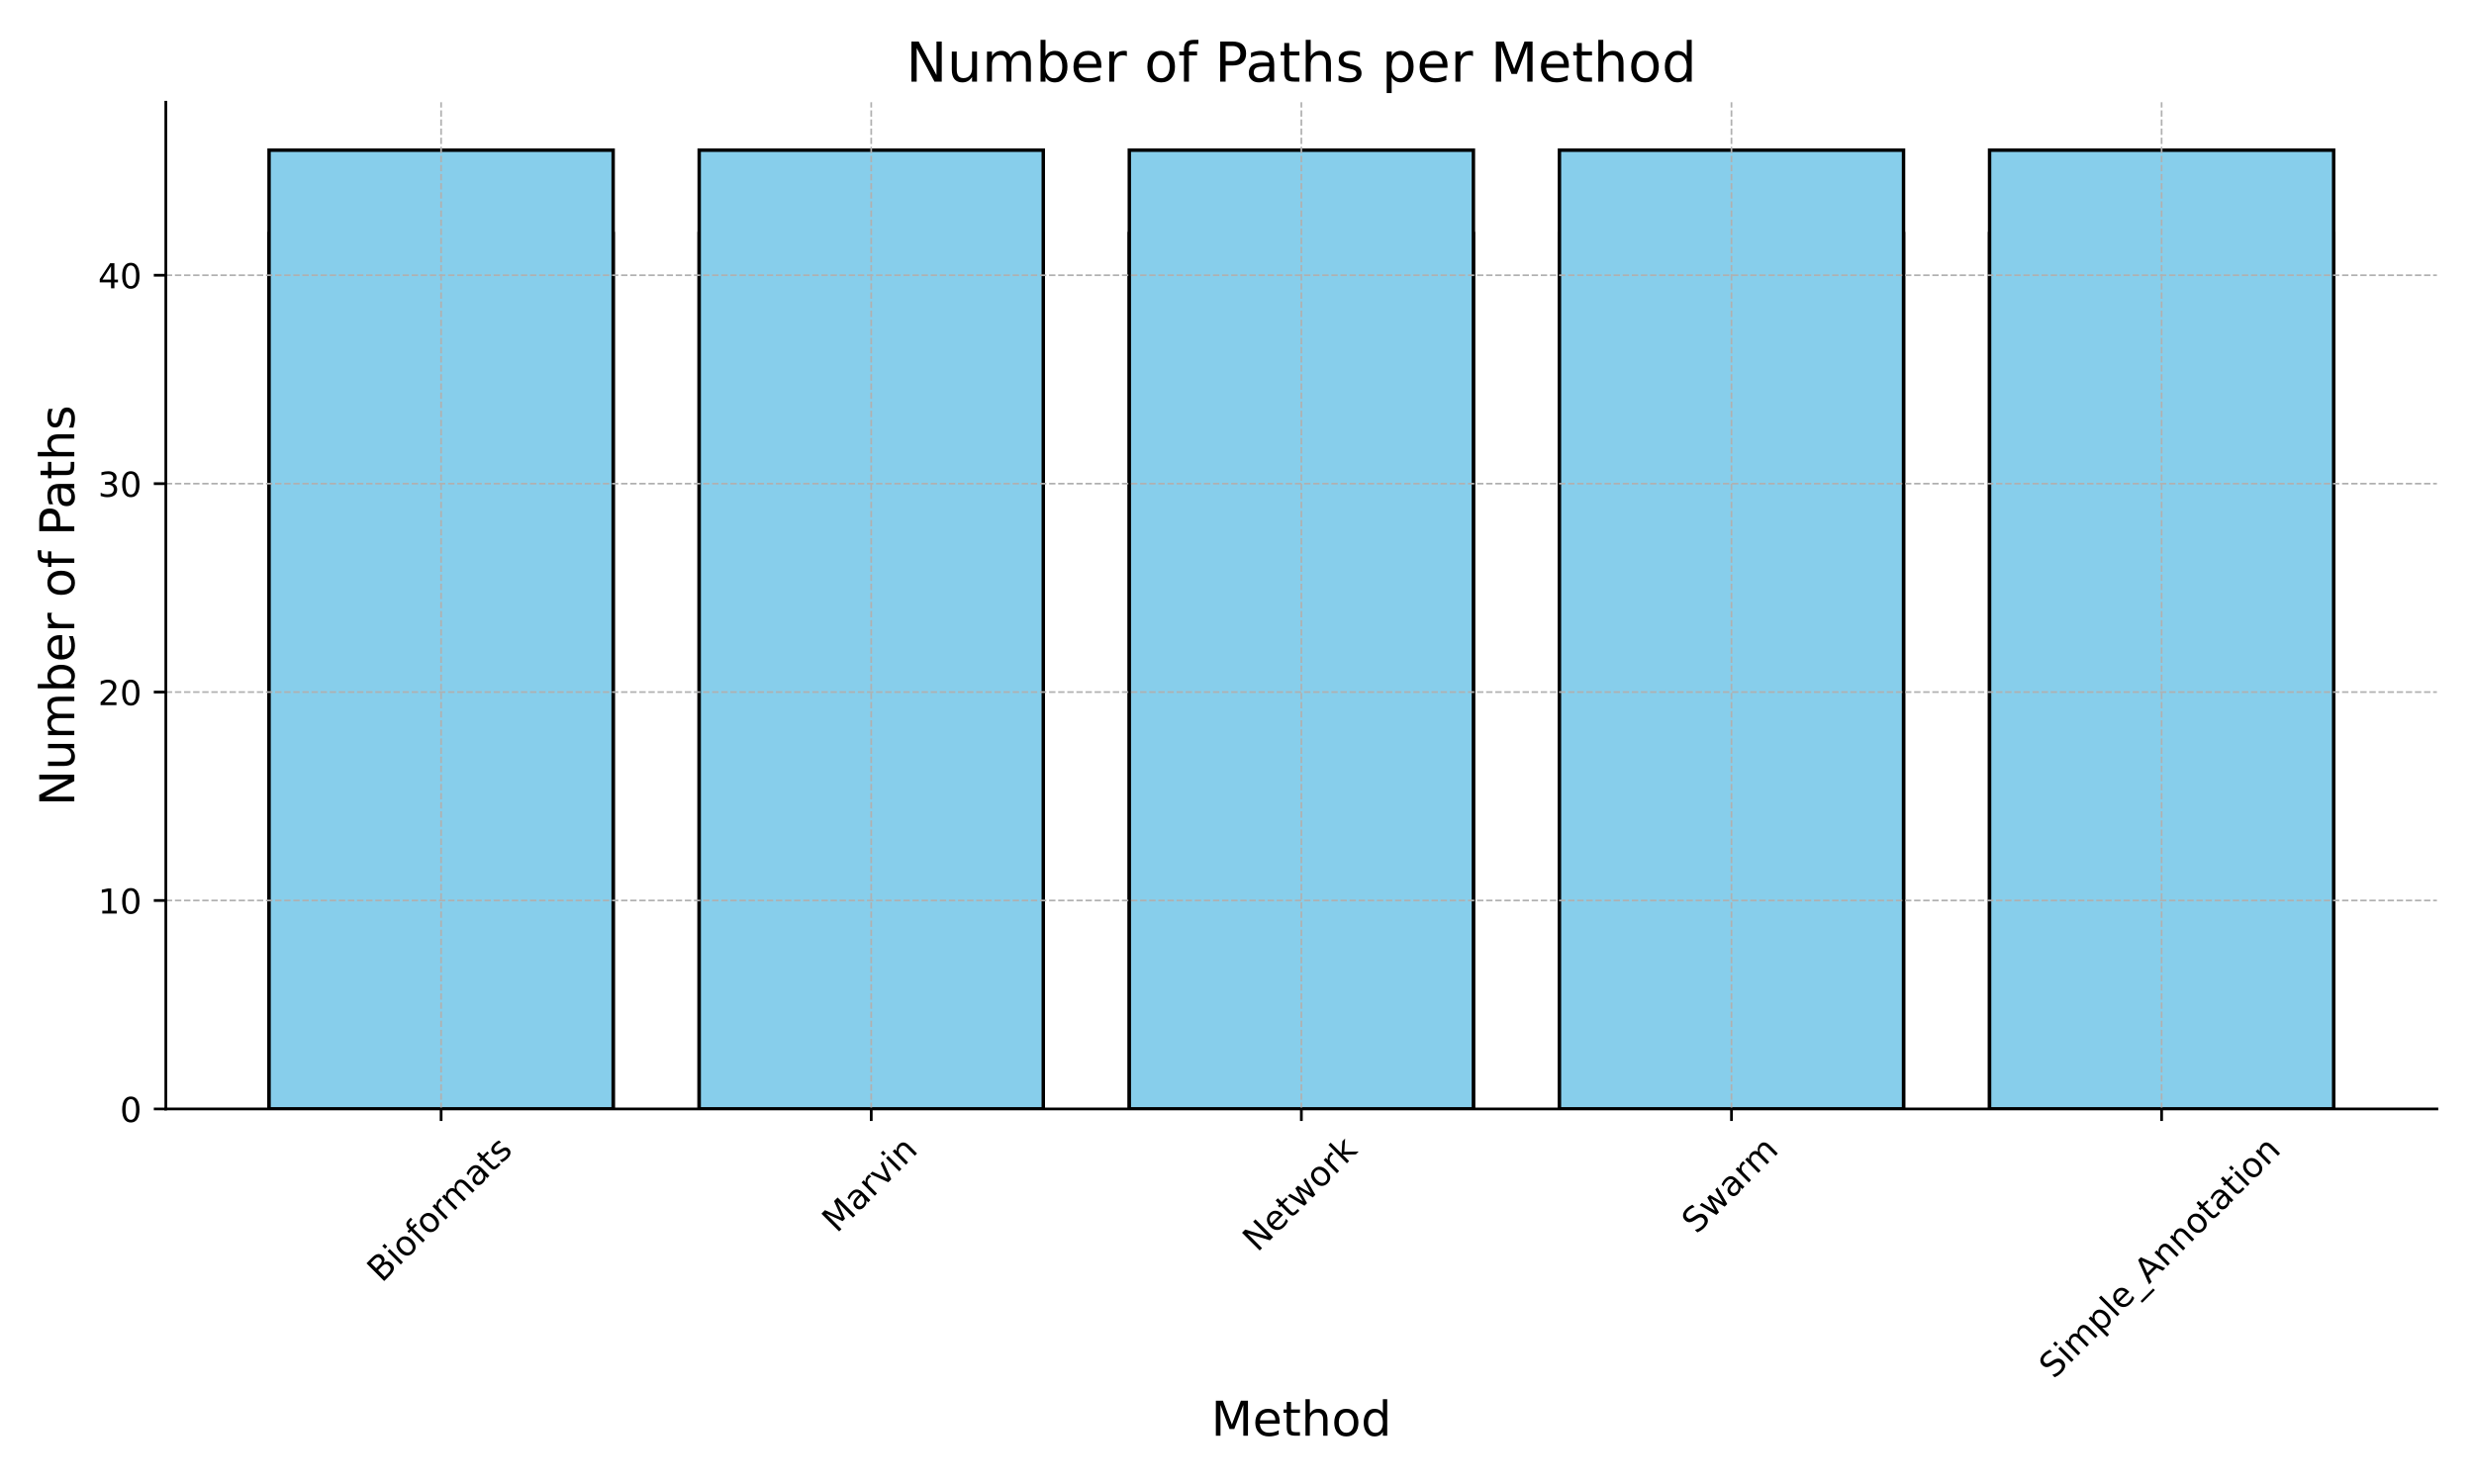
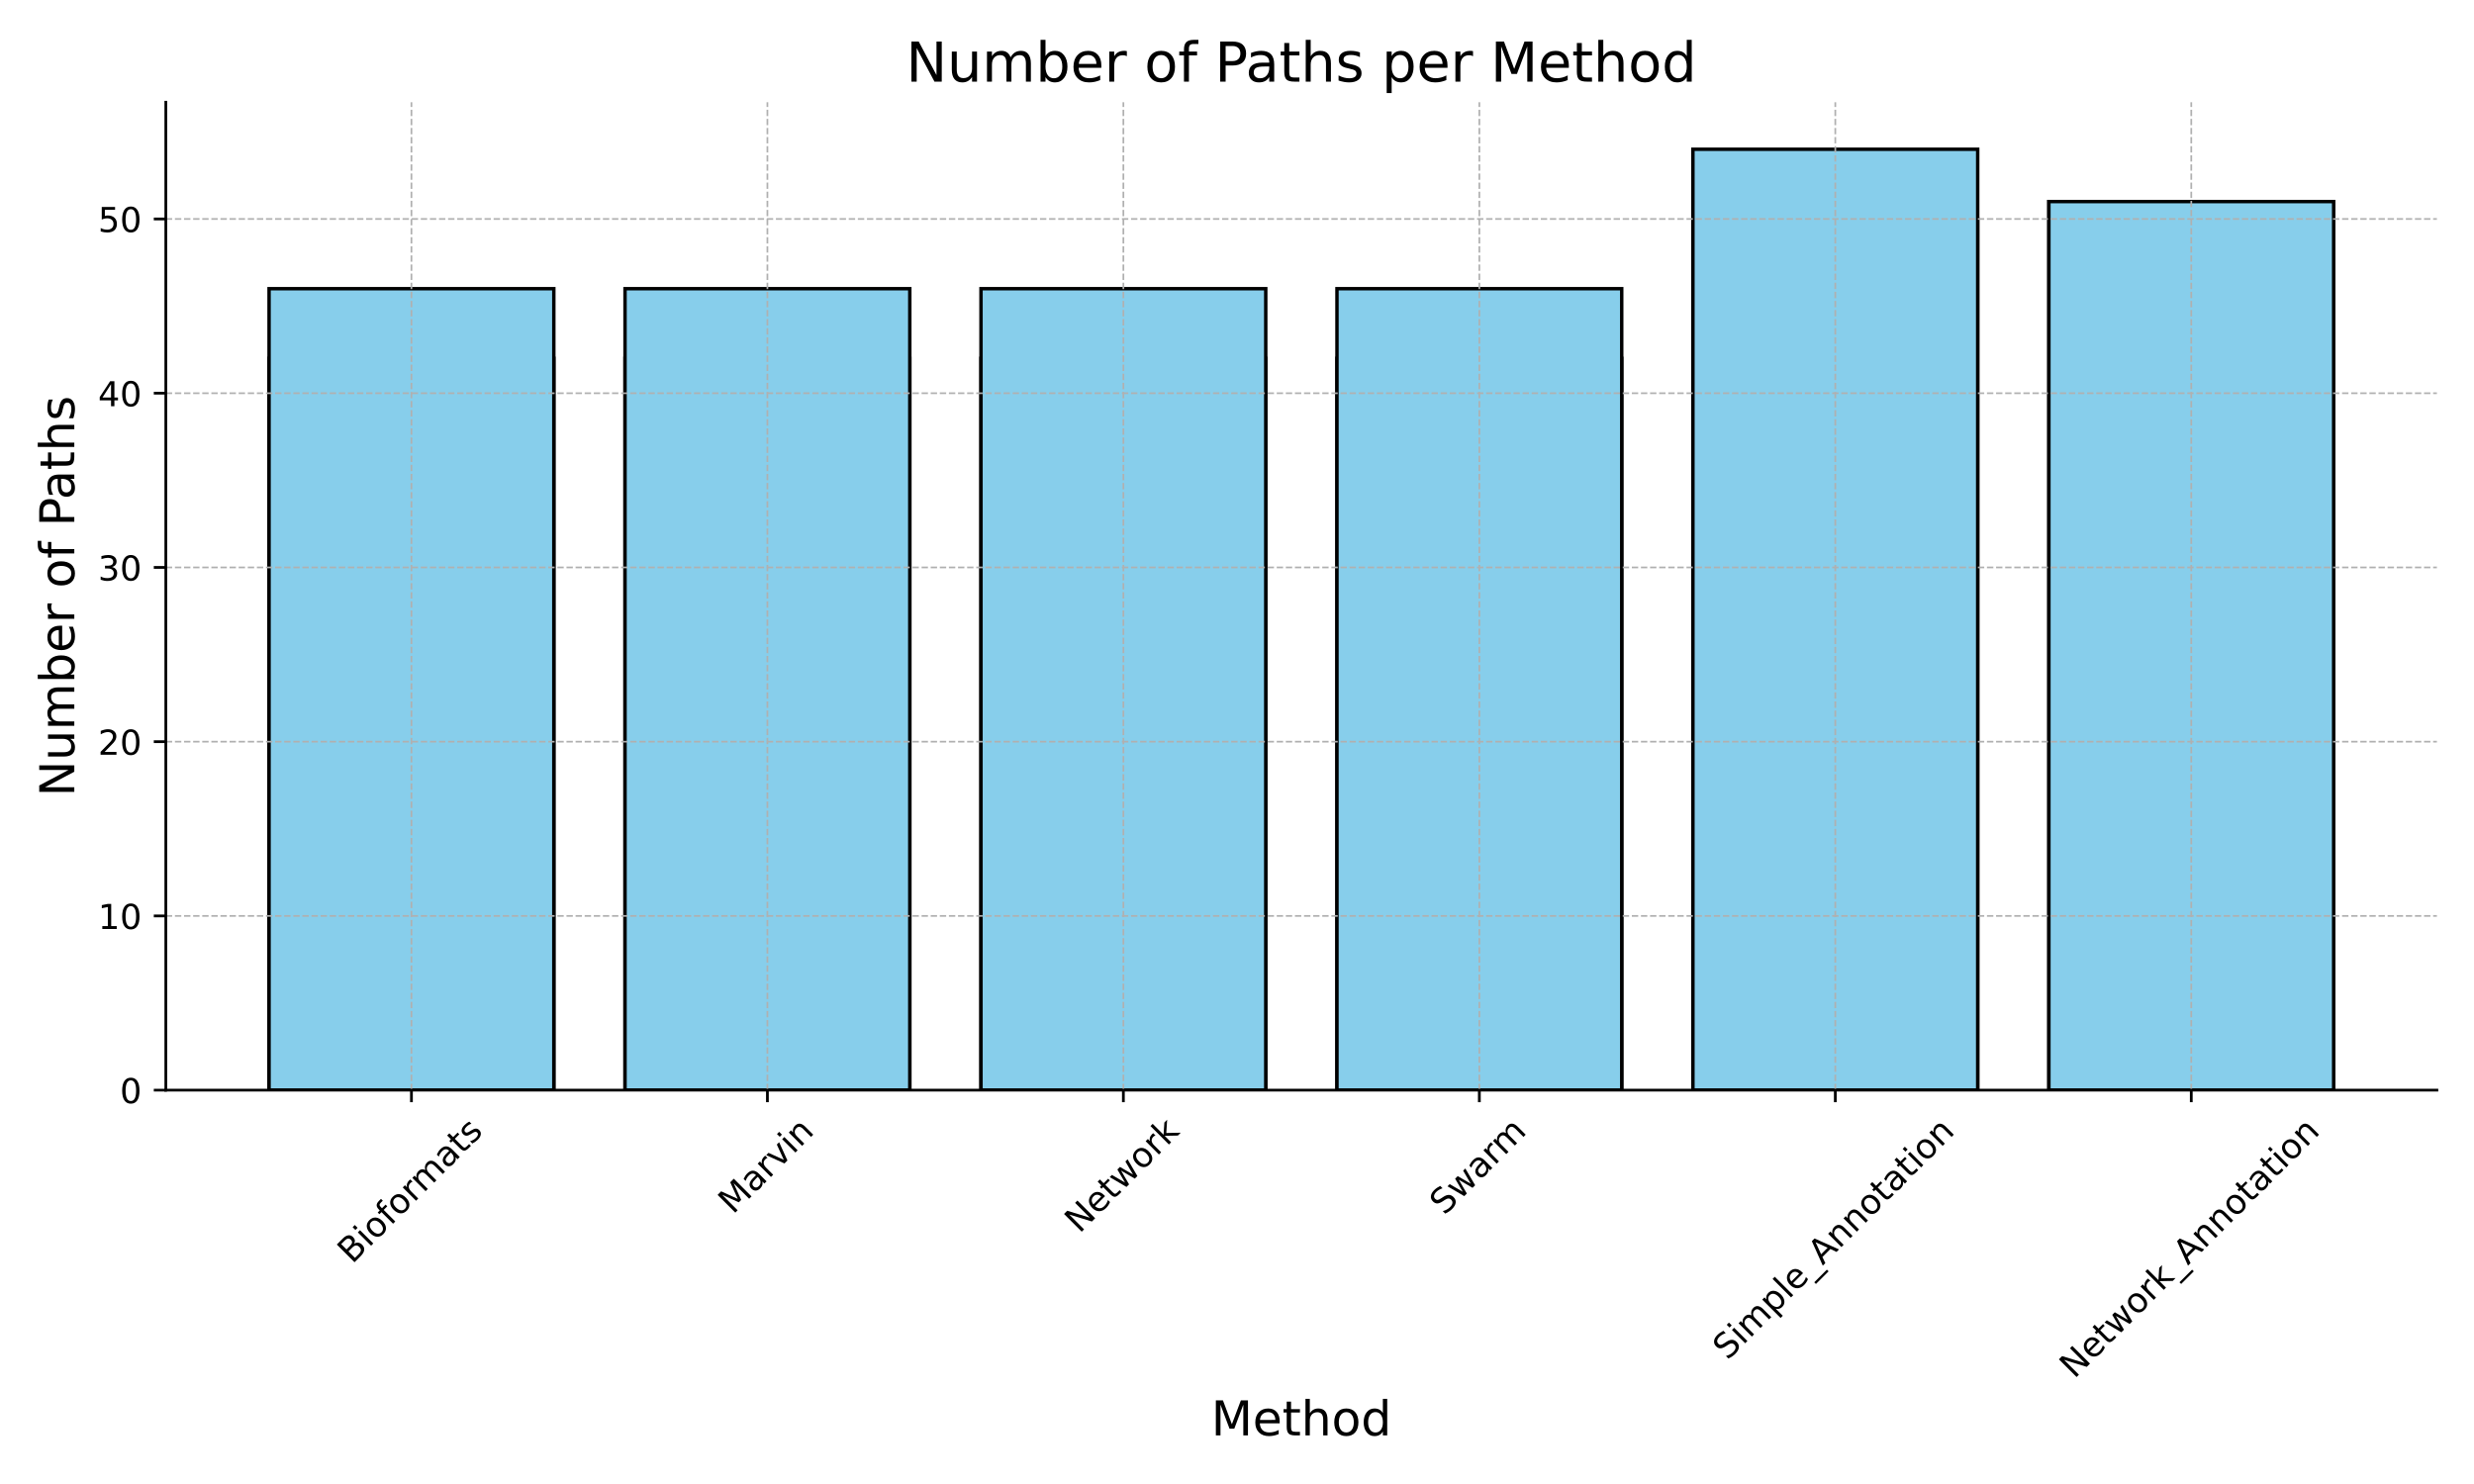
<svg xmlns="http://www.w3.org/2000/svg" xmlns:xlink="http://www.w3.org/1999/xlink" width="720pt" height="432pt" viewBox="0 0 720 432" version="1.1">
  <defs>
    <style type="text/css">*{stroke-linejoin: round; stroke-linecap: butt}</style>
  </defs>
  <g id="figure_1">
    <g id="patch_1">
      <path d="M 0 432  L 720 432  L 720 0  L 0 0  z " style="fill: #ffffff" />
    </g>
    <g id="axes_1">
      <g id="patch_2">
-         <path d="M 48.26 322.817  L 709.2 322.817  L 709.2 29.76  L 48.26 29.76  z " style="fill: #ffffff" />
+         <path d="M 48.26 317.344  L 709.2 317.344  L 709.2 29.76  L 48.26 29.76  z " style="fill: #ffffff" />
      </g>
      <g id="patch_3">
-         <path d="M 78.303 322.817  L 178.445 322.817  L 178.445 67.985  L 78.303 67.985  z " clip-path="url(#pcf20539e6a)" style="fill: #87ceeb; stroke: #000000; stroke-linejoin: miter" />
+         <path d="M 78.303 317.344  L 161.179 317.344  L 161.179 104.319  L 78.303 104.319  z " clip-path="url(#p7938844bfa)" style="fill: #87ceeb; stroke: #000000; stroke-linejoin: miter" />
      </g>
      <g id="patch_4">
-         <path d="M 203.481 322.817  L 303.623 322.817  L 303.623 67.985  L 203.481 67.985  z " clip-path="url(#pcf20539e6a)" style="fill: #87ceeb; stroke: #000000; stroke-linejoin: miter" />
+         <path d="M 181.898 317.344  L 264.775 317.344  L 264.775 104.319  L 181.898 104.319  z " clip-path="url(#p7938844bfa)" style="fill: #87ceeb; stroke: #000000; stroke-linejoin: miter" />
      </g>
      <g id="patch_5">
-         <path d="M 328.659 322.817  L 428.801 322.817  L 428.801 67.985  L 328.659 67.985  z " clip-path="url(#pcf20539e6a)" style="fill: #87ceeb; stroke: #000000; stroke-linejoin: miter" />
+         <path d="M 285.494 317.344  L 368.37 317.344  L 368.37 104.319  L 285.494 104.319  z " clip-path="url(#p7938844bfa)" style="fill: #87ceeb; stroke: #000000; stroke-linejoin: miter" />
      </g>
      <g id="patch_6">
-         <path d="M 453.837 322.817  L 553.979 322.817  L 553.979 67.985  L 453.837 67.985  z " clip-path="url(#pcf20539e6a)" style="fill: #87ceeb; stroke: #000000; stroke-linejoin: miter" />
+         <path d="M 389.09 317.344  L 471.966 317.344  L 471.966 104.319  L 389.09 104.319  z " clip-path="url(#p7938844bfa)" style="fill: #87ceeb; stroke: #000000; stroke-linejoin: miter" />
      </g>
      <g id="patch_7">
-         <path d="M 579.015 322.817  L 679.157 322.817  L 679.157 67.985  L 579.015 67.985  z " clip-path="url(#pcf20539e6a)" style="fill: #87ceeb; stroke: #000000; stroke-linejoin: miter" />
+         <path d="M 492.685 317.344  L 575.562 317.344  L 575.562 63.743  L 492.685 63.743  z " clip-path="url(#p7938844bfa)" style="fill: #87ceeb; stroke: #000000; stroke-linejoin: miter" />
      </g>
      <g id="patch_8">
-         <path d="M 78.303 322.817  L 178.445 322.817  L 178.445 43.715  L 78.303 43.715  z " clip-path="url(#pcf20539e6a)" style="fill: #87ceeb; stroke: #000000; stroke-linejoin: miter" />
+         <path d="M 596.281 317.344  L 679.157 317.344  L 679.157 58.671  L 596.281 58.671  z " clip-path="url(#p7938844bfa)" style="fill: #87ceeb; stroke: #000000; stroke-linejoin: miter" />
      </g>
      <g id="patch_9">
-         <path d="M 203.481 322.817  L 303.623 322.817  L 303.623 43.715  L 203.481 43.715  z " clip-path="url(#pcf20539e6a)" style="fill: #87ceeb; stroke: #000000; stroke-linejoin: miter" />
+         <path d="M 78.303 317.344  L 161.179 317.344  L 161.179 84.031  L 78.303 84.031  z " clip-path="url(#p7938844bfa)" style="fill: #87ceeb; stroke: #000000; stroke-linejoin: miter" />
      </g>
      <g id="patch_10">
-         <path d="M 328.659 322.817  L 428.801 322.817  L 428.801 43.715  L 328.659 43.715  z " clip-path="url(#pcf20539e6a)" style="fill: #87ceeb; stroke: #000000; stroke-linejoin: miter" />
+         <path d="M 181.898 317.344  L 264.775 317.344  L 264.775 84.031  L 181.898 84.031  z " clip-path="url(#p7938844bfa)" style="fill: #87ceeb; stroke: #000000; stroke-linejoin: miter" />
      </g>
      <g id="patch_11">
-         <path d="M 453.837 322.817  L 553.979 322.817  L 553.979 43.715  L 453.837 43.715  z " clip-path="url(#pcf20539e6a)" style="fill: #87ceeb; stroke: #000000; stroke-linejoin: miter" />
+         <path d="M 285.494 317.344  L 368.37 317.344  L 368.37 84.031  L 285.494 84.031  z " clip-path="url(#p7938844bfa)" style="fill: #87ceeb; stroke: #000000; stroke-linejoin: miter" />
      </g>
      <g id="patch_12">
-         <path d="M 579.015 322.817  L 679.157 322.817  L 679.157 43.715  L 579.015 43.715  z " clip-path="url(#pcf20539e6a)" style="fill: #87ceeb; stroke: #000000; stroke-linejoin: miter" />
+         <path d="M 389.09 317.344  L 471.966 317.344  L 471.966 84.031  L 389.09 84.031  z " clip-path="url(#p7938844bfa)" style="fill: #87ceeb; stroke: #000000; stroke-linejoin: miter" />
+       </g>
+       <g id="patch_13">
+         <path d="M 492.685 317.344  L 575.562 317.344  L 575.562 43.454  L 492.685 43.454  z " clip-path="url(#p7938844bfa)" style="fill: #87ceeb; stroke: #000000; stroke-linejoin: miter" />
+       </g>
+       <g id="patch_14">
+         <path d="M 596.281 317.344  L 679.157 317.344  L 679.157 58.671  L 596.281 58.671  z " clip-path="url(#p7938844bfa)" style="fill: #87ceeb; stroke: #000000; stroke-linejoin: miter" />
      </g>
      <g id="matplotlib.axis_1">
        <g id="xtick_1">
          <g id="line2d_1">
-             <path d="M 128.374 322.817  L 128.374 29.76  " clip-path="url(#pcf20539e6a)" style="fill: none; stroke-dasharray: 1.85,0.8; stroke-dashoffset: 0; stroke: #b0b0b0; stroke-width: 0.5" />
+             <path d="M 119.741 317.344  L 119.741 29.76  " clip-path="url(#p7938844bfa)" style="fill: none; stroke-dasharray: 1.85,0.8; stroke-dashoffset: 0; stroke: #b0b0b0; stroke-width: 0.5" />
          </g>
          <g id="line2d_2">
            <defs>
-               <path id="ma51ce70f43" d="M 0 0  L 0 3.5  " style="stroke: #000000; stroke-width: 0.8" />
+               <path id="m681777c1f3" d="M 0 0  L 0 3.5  " style="stroke: #000000; stroke-width: 0.8" />
            </defs>
            <g>
-               <use xlink:href="#ma51ce70f43" x="128.374" y="322.817" style="stroke: #000000; stroke-width: 0.8" />
+               <use xlink:href="#m681777c1f3" x="119.741" y="317.344" style="stroke: #000000; stroke-width: 0.8" />
            </g>
          </g>
          <g id="text_1">
-             <g transform="translate(111.1161 373.6083) rotate(-45) scale(0.1 -0.1)">
+             <g transform="translate(102.4831 368.1353) rotate(-45) scale(0.1 -0.1)">
              <defs>
                <path id="DejaVuSans-42" d="M 1259 2228  L 1259 519  L 2272 519  Q 2781 519 3026 730  Q 3272 941 3272 1375  Q 3272 1813 3026 2020  Q 2781 2228 2272 2228  L 1259 2228  z M 1259 4147  L 1259 2741  L 2194 2741  Q 2656 2741 2882 2914  Q 3109 3088 3109 3444  Q 3109 3797 2882 3972  Q 2656 4147 2194 4147  L 1259 4147  z M 628 4666  L 2241 4666  Q 2963 4666 3353 4366  Q 3744 4066 3744 3513  Q 3744 3084 3544 2831  Q 3344 2578 2956 2516  Q 3422 2416 3680 2098  Q 3938 1781 3938 1306  Q 3938 681 3513 340  Q 3088 0 2303 0  L 628 0  L 628 4666  z " transform="scale(0.015625)" />
                <path id="DejaVuSans-69" d="M 603 3500  L 1178 3500  L 1178 0  L 603 0  L 603 3500  z M 603 4863  L 1178 4863  L 1178 4134  L 603 4134  L 603 4863  z " transform="scale(0.015625)" />
                <path id="DejaVuSans-6f" d="M 1959 3097  Q 1497 3097 1228 2736  Q 959 2375 959 1747  Q 959 1119 1226 758  Q 1494 397 1959 397  Q 2419 397 2687 759  Q 2956 1122 2956 1747  Q 2956 2369 2687 2733  Q 2419 3097 1959 3097  z M 1959 3584  Q 2709 3584 3137 3096  Q 3566 2609 3566 1747  Q 3566 888 3137 398  Q 2709 -91 1959 -91  Q 1206 -91 779 398  Q 353 888 353 1747  Q 353 2609 779 3096  Q 1206 3584 1959 3584  z " transform="scale(0.015625)" />
                <path id="DejaVuSans-66" d="M 2375 4863  L 2375 4384  L 1825 4384  Q 1516 4384 1395 4259  Q 1275 4134 1275 3809  L 1275 3500  L 2222 3500  L 2222 3053  L 1275 3053  L 1275 0  L 697 0  L 697 3053  L 147 3053  L 147 3500  L 697 3500  L 697 3744  Q 697 4328 969 4595  Q 1241 4863 1831 4863  L 2375 4863  z " transform="scale(0.015625)" />
                <path id="DejaVuSans-72" d="M 2631 2963  Q 2534 3019 2420 3045  Q 2306 3072 2169 3072  Q 1681 3072 1420 2755  Q 1159 2438 1159 1844  L 1159 0  L 581 0  L 581 3500  L 1159 3500  L 1159 2956  Q 1341 3275 1631 3429  Q 1922 3584 2338 3584  Q 2397 3584 2469 3576  Q 2541 3569 2628 3553  L 2631 2963  z " transform="scale(0.015625)" />
                <path id="DejaVuSans-6d" d="M 3328 2828  Q 3544 3216 3844 3400  Q 4144 3584 4550 3584  Q 5097 3584 5394 3201  Q 5691 2819 5691 2113  L 5691 0  L 5113 0  L 5113 2094  Q 5113 2597 4934 2840  Q 4756 3084 4391 3084  Q 3944 3084 3684 2787  Q 3425 2491 3425 1978  L 3425 0  L 2847 0  L 2847 2094  Q 2847 2600 2669 2842  Q 2491 3084 2119 3084  Q 1678 3084 1418 2786  Q 1159 2488 1159 1978  L 1159 0  L 581 0  L 581 3500  L 1159 3500  L 1159 2956  Q 1356 3278 1631 3431  Q 1906 3584 2284 3584  Q 2666 3584 2933 3390  Q 3200 3197 3328 2828  z " transform="scale(0.015625)" />
                <path id="DejaVuSans-61" d="M 2194 1759  Q 1497 1759 1228 1600  Q 959 1441 959 1056  Q 959 750 1161 570  Q 1363 391 1709 391  Q 2188 391 2477 730  Q 2766 1069 2766 1631  L 2766 1759  L 2194 1759  z M 3341 1997  L 3341 0  L 2766 0  L 2766 531  Q 2569 213 2275 61  Q 1981 -91 1556 -91  Q 1019 -91 701 211  Q 384 513 384 1019  Q 384 1609 779 1909  Q 1175 2209 1959 2209  L 2766 2209  L 2766 2266  Q 2766 2663 2505 2880  Q 2244 3097 1772 3097  Q 1472 3097 1187 3025  Q 903 2953 641 2809  L 641 3341  Q 956 3463 1253 3523  Q 1550 3584 1831 3584  Q 2591 3584 2966 3190  Q 3341 2797 3341 1997  z " transform="scale(0.015625)" />
                <path id="DejaVuSans-74" d="M 1172 4494  L 1172 3500  L 2356 3500  L 2356 3053  L 1172 3053  L 1172 1153  Q 1172 725 1289 603  Q 1406 481 1766 481  L 2356 481  L 2356 0  L 1766 0  Q 1100 0 847 248  Q 594 497 594 1153  L 594 3053  L 172 3053  L 172 3500  L 594 3500  L 594 4494  L 1172 4494  z " transform="scale(0.015625)" />
                <path id="DejaVuSans-73" d="M 2834 3397  L 2834 2853  Q 2591 2978 2328 3040  Q 2066 3103 1784 3103  Q 1356 3103 1142 2972  Q 928 2841 928 2578  Q 928 2378 1081 2264  Q 1234 2150 1697 2047  L 1894 2003  Q 2506 1872 2764 1633  Q 3022 1394 3022 966  Q 3022 478 2636 193  Q 2250 -91 1575 -91  Q 1294 -91 989 -36  Q 684 19 347 128  L 347 722  Q 666 556 975 473  Q 1284 391 1588 391  Q 1994 391 2212 530  Q 2431 669 2431 922  Q 2431 1156 2273 1281  Q 2116 1406 1581 1522  L 1381 1569  Q 847 1681 609 1914  Q 372 2147 372 2553  Q 372 3047 722 3315  Q 1072 3584 1716 3584  Q 2034 3584 2315 3537  Q 2597 3491 2834 3397  z " transform="scale(0.015625)" />
              </defs>
              <use xlink:href="#DejaVuSans-42" />
              <use xlink:href="#DejaVuSans-69" x="68.604" />
              <use xlink:href="#DejaVuSans-6f" x="96.387" />
              <use xlink:href="#DejaVuSans-66" x="157.568" />
              <use xlink:href="#DejaVuSans-6f" x="192.773" />
              <use xlink:href="#DejaVuSans-72" x="253.955" />
              <use xlink:href="#DejaVuSans-6d" x="293.318" />
              <use xlink:href="#DejaVuSans-61" x="390.73" />
              <use xlink:href="#DejaVuSans-74" x="452.01" />
              <use xlink:href="#DejaVuSans-73" x="491.219" />
            </g>
          </g>
        </g>
        <g id="xtick_2">
          <g id="line2d_3">
-             <path d="M 253.552 322.817  L 253.552 29.76  " clip-path="url(#pcf20539e6a)" style="fill: none; stroke-dasharray: 1.85,0.8; stroke-dashoffset: 0; stroke: #b0b0b0; stroke-width: 0.5" />
+             <path d="M 223.337 317.344  L 223.337 29.76  " clip-path="url(#p7938844bfa)" style="fill: none; stroke-dasharray: 1.85,0.8; stroke-dashoffset: 0; stroke: #b0b0b0; stroke-width: 0.5" />
          </g>
          <g id="line2d_4">
            <g>
-               <use xlink:href="#ma51ce70f43" x="253.552" y="322.817" style="stroke: #000000; stroke-width: 0.8" />
+               <use xlink:href="#m681777c1f3" x="223.337" y="317.344" style="stroke: #000000; stroke-width: 0.8" />
            </g>
          </g>
          <g id="text_2">
-             <g transform="translate(243.5171 359.1623) rotate(-45) scale(0.1 -0.1)">
+             <g transform="translate(213.3017 353.6893) rotate(-45) scale(0.1 -0.1)">
              <defs>
                <path id="DejaVuSans-4d" d="M 628 4666  L 1569 4666  L 2759 1491  L 3956 4666  L 4897 4666  L 4897 0  L 4281 0  L 4281 4097  L 3078 897  L 2444 897  L 1241 4097  L 1241 0  L 628 0  L 628 4666  z " transform="scale(0.015625)" />
                <path id="DejaVuSans-76" d="M 191 3500  L 800 3500  L 1894 563  L 2988 3500  L 3597 3500  L 2284 0  L 1503 0  L 191 3500  z " transform="scale(0.015625)" />
                <path id="DejaVuSans-6e" d="M 3513 2113  L 3513 0  L 2938 0  L 2938 2094  Q 2938 2591 2744 2837  Q 2550 3084 2163 3084  Q 1697 3084 1428 2787  Q 1159 2491 1159 1978  L 1159 0  L 581 0  L 581 3500  L 1159 3500  L 1159 2956  Q 1366 3272 1645 3428  Q 1925 3584 2291 3584  Q 2894 3584 3203 3211  Q 3513 2838 3513 2113  z " transform="scale(0.015625)" />
              </defs>
              <use xlink:href="#DejaVuSans-4d" />
              <use xlink:href="#DejaVuSans-61" x="86.279" />
              <use xlink:href="#DejaVuSans-72" x="147.559" />
              <use xlink:href="#DejaVuSans-76" x="188.672" />
              <use xlink:href="#DejaVuSans-69" x="247.852" />
              <use xlink:href="#DejaVuSans-6e" x="275.635" />
            </g>
          </g>
        </g>
        <g id="xtick_3">
          <g id="line2d_5">
-             <path d="M 378.73 322.817  L 378.73 29.76  " clip-path="url(#pcf20539e6a)" style="fill: none; stroke-dasharray: 1.85,0.8; stroke-dashoffset: 0; stroke: #b0b0b0; stroke-width: 0.5" />
+             <path d="M 326.932 317.344  L 326.932 29.76  " clip-path="url(#p7938844bfa)" style="fill: none; stroke-dasharray: 1.85,0.8; stroke-dashoffset: 0; stroke: #b0b0b0; stroke-width: 0.5" />
          </g>
          <g id="line2d_6">
            <g>
-               <use xlink:href="#ma51ce70f43" x="378.73" y="322.817" style="stroke: #000000; stroke-width: 0.8" />
+               <use xlink:href="#m681777c1f3" x="326.932" y="317.344" style="stroke: #000000; stroke-width: 0.8" />
            </g>
          </g>
          <g id="text_3">
-             <g transform="translate(365.9192 364.7142) rotate(-45) scale(0.1 -0.1)">
+             <g transform="translate(314.1214 359.2412) rotate(-45) scale(0.1 -0.1)">
              <defs>
                <path id="DejaVuSans-4e" d="M 628 4666  L 1478 4666  L 3547 763  L 3547 4666  L 4159 4666  L 4159 0  L 3309 0  L 1241 3903  L 1241 0  L 628 0  L 628 4666  z " transform="scale(0.015625)" />
                <path id="DejaVuSans-65" d="M 3597 1894  L 3597 1613  L 953 1613  Q 991 1019 1311 708  Q 1631 397 2203 397  Q 2534 397 2845 478  Q 3156 559 3463 722  L 3463 178  Q 3153 47 2828 -22  Q 2503 -91 2169 -91  Q 1331 -91 842 396  Q 353 884 353 1716  Q 353 2575 817 3079  Q 1281 3584 2069 3584  Q 2775 3584 3186 3129  Q 3597 2675 3597 1894  z M 3022 2063  Q 3016 2534 2758 2815  Q 2500 3097 2075 3097  Q 1594 3097 1305 2825  Q 1016 2553 972 2059  L 3022 2063  z " transform="scale(0.015625)" />
                <path id="DejaVuSans-77" d="M 269 3500  L 844 3500  L 1563 769  L 2278 3500  L 2956 3500  L 3675 769  L 4391 3500  L 4966 3500  L 4050 0  L 3372 0  L 2619 2869  L 1863 0  L 1184 0  L 269 3500  z " transform="scale(0.015625)" />
                <path id="DejaVuSans-6b" d="M 581 4863  L 1159 4863  L 1159 1991  L 2875 3500  L 3609 3500  L 1753 1863  L 3688 0  L 2938 0  L 1159 1709  L 1159 0  L 581 0  L 581 4863  z " transform="scale(0.015625)" />
              </defs>
              <use xlink:href="#DejaVuSans-4e" />
              <use xlink:href="#DejaVuSans-65" x="74.805" />
              <use xlink:href="#DejaVuSans-74" x="136.328" />
              <use xlink:href="#DejaVuSans-77" x="175.537" />
              <use xlink:href="#DejaVuSans-6f" x="257.324" />
              <use xlink:href="#DejaVuSans-72" x="318.506" />
              <use xlink:href="#DejaVuSans-6b" x="359.619" />
            </g>
          </g>
        </g>
        <g id="xtick_4">
          <g id="line2d_7">
-             <path d="M 503.908 322.817  L 503.908 29.76  " clip-path="url(#pcf20539e6a)" style="fill: none; stroke-dasharray: 1.85,0.8; stroke-dashoffset: 0; stroke: #b0b0b0; stroke-width: 0.5" />
+             <path d="M 430.528 317.344  L 430.528 29.76  " clip-path="url(#p7938844bfa)" style="fill: none; stroke-dasharray: 1.85,0.8; stroke-dashoffset: 0; stroke: #b0b0b0; stroke-width: 0.5" />
          </g>
          <g id="line2d_8">
            <g>
-               <use xlink:href="#ma51ce70f43" x="503.908" y="322.817" style="stroke: #000000; stroke-width: 0.8" />
+               <use xlink:href="#m681777c1f3" x="430.528" y="317.344" style="stroke: #000000; stroke-width: 0.8" />
            </g>
          </g>
          <g id="text_4">
-             <g transform="translate(493.7213 359.4661) rotate(-45) scale(0.1 -0.1)">
+             <g transform="translate(420.341 353.9931) rotate(-45) scale(0.1 -0.1)">
              <defs>
                <path id="DejaVuSans-53" d="M 3425 4513  L 3425 3897  Q 3066 4069 2747 4153  Q 2428 4238 2131 4238  Q 1616 4238 1336 4038  Q 1056 3838 1056 3469  Q 1056 3159 1242 3001  Q 1428 2844 1947 2747  L 2328 2669  Q 3034 2534 3370 2195  Q 3706 1856 3706 1288  Q 3706 609 3251 259  Q 2797 -91 1919 -91  Q 1588 -91 1214 -16  Q 841 59 441 206  L 441 856  Q 825 641 1194 531  Q 1563 422 1919 422  Q 2459 422 2753 634  Q 3047 847 3047 1241  Q 3047 1584 2836 1778  Q 2625 1972 2144 2069  L 1759 2144  Q 1053 2284 737 2584  Q 422 2884 422 3419  Q 422 4038 858 4394  Q 1294 4750 2059 4750  Q 2388 4750 2728 4690  Q 3069 4631 3425 4513  z " transform="scale(0.015625)" />
              </defs>
              <use xlink:href="#DejaVuSans-53" />
              <use xlink:href="#DejaVuSans-77" x="63.477" />
              <use xlink:href="#DejaVuSans-61" x="145.264" />
              <use xlink:href="#DejaVuSans-72" x="206.543" />
              <use xlink:href="#DejaVuSans-6d" x="245.906" />
            </g>
          </g>
        </g>
        <g id="xtick_5">
          <g id="line2d_9">
-             <path d="M 629.086 322.817  L 629.086 29.76  " clip-path="url(#pcf20539e6a)" style="fill: none; stroke-dasharray: 1.85,0.8; stroke-dashoffset: 0; stroke: #b0b0b0; stroke-width: 0.5" />
+             <path d="M 534.123 317.344  L 534.123 29.76  " clip-path="url(#p7938844bfa)" style="fill: none; stroke-dasharray: 1.85,0.8; stroke-dashoffset: 0; stroke: #b0b0b0; stroke-width: 0.5" />
          </g>
          <g id="line2d_10">
            <g>
-               <use xlink:href="#ma51ce70f43" x="629.086" y="322.817" style="stroke: #000000; stroke-width: 0.8" />
+               <use xlink:href="#m681777c1f3" x="534.123" y="317.344" style="stroke: #000000; stroke-width: 0.8" />
            </g>
          </g>
          <g id="text_5">
-             <g transform="translate(597.7104 401.6473) rotate(-45) scale(0.1 -0.1)">
+             <g transform="translate(502.7478 396.1743) rotate(-45) scale(0.1 -0.1)">
              <defs>
                <path id="DejaVuSans-70" d="M 1159 525  L 1159 -1331  L 581 -1331  L 581 3500  L 1159 3500  L 1159 2969  Q 1341 3281 1617 3432  Q 1894 3584 2278 3584  Q 2916 3584 3314 3078  Q 3713 2572 3713 1747  Q 3713 922 3314 415  Q 2916 -91 2278 -91  Q 1894 -91 1617 61  Q 1341 213 1159 525  z M 3116 1747  Q 3116 2381 2855 2742  Q 2594 3103 2138 3103  Q 1681 3103 1420 2742  Q 1159 2381 1159 1747  Q 1159 1113 1420 752  Q 1681 391 2138 391  Q 2594 391 2855 752  Q 3116 1113 3116 1747  z " transform="scale(0.015625)" />
                <path id="DejaVuSans-6c" d="M 603 4863  L 1178 4863  L 1178 0  L 603 0  L 603 4863  z " transform="scale(0.015625)" />
                <path id="DejaVuSans-5f" d="M 3263 -1063  L 3263 -1509  L -63 -1509  L -63 -1063  L 3263 -1063  z " transform="scale(0.015625)" />
                <path id="DejaVuSans-41" d="M 2188 4044  L 1331 1722  L 3047 1722  L 2188 4044  z M 1831 4666  L 2547 4666  L 4325 0  L 3669 0  L 3244 1197  L 1141 1197  L 716 0  L 50 0  L 1831 4666  z " transform="scale(0.015625)" />
              </defs>
              <use xlink:href="#DejaVuSans-53" />
              <use xlink:href="#DejaVuSans-69" x="63.477" />
              <use xlink:href="#DejaVuSans-6d" x="91.26" />
              <use xlink:href="#DejaVuSans-70" x="188.672" />
              <use xlink:href="#DejaVuSans-6c" x="252.148" />
              <use xlink:href="#DejaVuSans-65" x="279.932" />
              <use xlink:href="#DejaVuSans-5f" x="341.455" />
              <use xlink:href="#DejaVuSans-41" x="391.455" />
              <use xlink:href="#DejaVuSans-6e" x="459.863" />
              <use xlink:href="#DejaVuSans-6e" x="523.242" />
              <use xlink:href="#DejaVuSans-6f" x="586.621" />
              <use xlink:href="#DejaVuSans-74" x="647.803" />
              <use xlink:href="#DejaVuSans-61" x="687.012" />
              <use xlink:href="#DejaVuSans-74" x="748.291" />
              <use xlink:href="#DejaVuSans-69" x="787.5" />
              <use xlink:href="#DejaVuSans-6f" x="815.283" />
              <use xlink:href="#DejaVuSans-6e" x="876.465" />
            </g>
          </g>
        </g>
-         <g id="text_6">
-           <g transform="translate(352.4756 417.9523) scale(0.14 -0.14)">
+         <g id="xtick_6">
+           <g id="line2d_11">
+             <path d="M 637.719 317.344  L 637.719 29.76  " clip-path="url(#p7938844bfa)" style="fill: none; stroke-dasharray: 1.85,0.8; stroke-dashoffset: 0; stroke: #b0b0b0; stroke-width: 0.5" />
+           </g>
+           <g id="line2d_12">
+             <g>
+               <use xlink:href="#m681777c1f3" x="637.719" y="317.344" style="stroke: #000000; stroke-width: 0.8" />
+             </g>
+           </g>
+           <g id="text_6">
+             <g transform="translate(603.6542 401.5527) rotate(-45) scale(0.1 -0.1)">
+               <use xlink:href="#DejaVuSans-4e" />
+               <use xlink:href="#DejaVuSans-65" x="74.805" />
+               <use xlink:href="#DejaVuSans-74" x="136.328" />
+               <use xlink:href="#DejaVuSans-77" x="175.537" />
+               <use xlink:href="#DejaVuSans-6f" x="257.324" />
+               <use xlink:href="#DejaVuSans-72" x="318.506" />
+               <use xlink:href="#DejaVuSans-6b" x="359.619" />
+               <use xlink:href="#DejaVuSans-5f" x="417.529" />
+               <use xlink:href="#DejaVuSans-41" x="467.529" />
+               <use xlink:href="#DejaVuSans-6e" x="535.938" />
+               <use xlink:href="#DejaVuSans-6e" x="599.316" />
+               <use xlink:href="#DejaVuSans-6f" x="662.695" />
+               <use xlink:href="#DejaVuSans-74" x="723.877" />
+               <use xlink:href="#DejaVuSans-61" x="763.086" />
+               <use xlink:href="#DejaVuSans-74" x="824.365" />
+               <use xlink:href="#DejaVuSans-69" x="863.574" />
+               <use xlink:href="#DejaVuSans-6f" x="891.357" />
+               <use xlink:href="#DejaVuSans-6e" x="952.539" />
+             </g>
+           </g>
+         </g>
+         <g id="text_7">
+           <g transform="translate(352.4756 417.8577) scale(0.14 -0.14)">
            <defs>
              <path id="DejaVuSans-68" d="M 3513 2113  L 3513 0  L 2938 0  L 2938 2094  Q 2938 2591 2744 2837  Q 2550 3084 2163 3084  Q 1697 3084 1428 2787  Q 1159 2491 1159 1978  L 1159 0  L 581 0  L 581 4863  L 1159 4863  L 1159 2956  Q 1366 3272 1645 3428  Q 1925 3584 2291 3584  Q 2894 3584 3203 3211  Q 3513 2838 3513 2113  z " transform="scale(0.015625)" />
              <path id="DejaVuSans-64" d="M 2906 2969  L 2906 4863  L 3481 4863  L 3481 0  L 2906 0  L 2906 525  Q 2725 213 2448 61  Q 2172 -91 1784 -91  Q 1150 -91 751 415  Q 353 922 353 1747  Q 353 2572 751 3078  Q 1150 3584 1784 3584  Q 2172 3584 2448 3432  Q 2725 3281 2906 2969  z M 947 1747  Q 947 1113 1208 752  Q 1469 391 1925 391  Q 2381 391 2643 752  Q 2906 1113 2906 1747  Q 2906 2381 2643 2742  Q 2381 3103 1925 3103  Q 1469 3103 1208 2742  Q 947 2381 947 1747  z " transform="scale(0.015625)" />
            </defs>
            <use xlink:href="#DejaVuSans-4d" />
            <use xlink:href="#DejaVuSans-65" x="86.279" />
            <use xlink:href="#DejaVuSans-74" x="147.803" />
            <use xlink:href="#DejaVuSans-68" x="187.012" />
            <use xlink:href="#DejaVuSans-6f" x="250.391" />
            <use xlink:href="#DejaVuSans-64" x="311.572" />
          </g>
        </g>
      </g>
      <g id="matplotlib.axis_2">
        <g id="ytick_1">
-           <g id="line2d_11">
-             <path d="M 48.26 322.817  L 709.2 322.817  " clip-path="url(#pcf20539e6a)" style="fill: none; stroke-dasharray: 1.85,0.8; stroke-dashoffset: 0; stroke: #b0b0b0; stroke-width: 0.5" />
-           </g>
-           <g id="line2d_12">
+           <g id="line2d_13">
+             <path d="M 48.26 317.344  L 709.2 317.344  " clip-path="url(#p7938844bfa)" style="fill: none; stroke-dasharray: 1.85,0.8; stroke-dashoffset: 0; stroke: #b0b0b0; stroke-width: 0.5" />
+           </g>
+           <g id="line2d_14">
            <defs>
-               <path id="m135a22469b" d="M 0 0  L -3.5 0  " style="stroke: #000000; stroke-width: 0.8" />
+               <path id="mc3a84e970d" d="M 0 0  L -3.5 0  " style="stroke: #000000; stroke-width: 0.8" />
            </defs>
            <g>
-               <use xlink:href="#m135a22469b" x="48.26" y="322.817" style="stroke: #000000; stroke-width: 0.8" />
-             </g>
-           </g>
-           <g id="text_7">
-             <g transform="translate(34.8975 326.6166) scale(0.1 -0.1)">
+               <use xlink:href="#mc3a84e970d" x="48.26" y="317.344" style="stroke: #000000; stroke-width: 0.8" />
+             </g>
+           </g>
+           <g id="text_8">
+             <g transform="translate(34.8975 321.1436) scale(0.1 -0.1)">
              <defs>
                <path id="DejaVuSans-30" d="M 2034 4250  Q 1547 4250 1301 3770  Q 1056 3291 1056 2328  Q 1056 1369 1301 889  Q 1547 409 2034 409  Q 2525 409 2770 889  Q 3016 1369 3016 2328  Q 3016 3291 2770 3770  Q 2525 4250 2034 4250  z M 2034 4750  Q 2819 4750 3233 4129  Q 3647 3509 3647 2328  Q 3647 1150 3233 529  Q 2819 -91 2034 -91  Q 1250 -91 836 529  Q 422 1150 422 2328  Q 422 3509 836 4129  Q 1250 4750 2034 4750  z " transform="scale(0.015625)" />
              </defs>
              <use xlink:href="#DejaVuSans-30" />
            </g>
          </g>
        </g>
        <g id="ytick_2">
-           <g id="line2d_13">
-             <path d="M 48.26 262.143  L 709.2 262.143  " clip-path="url(#pcf20539e6a)" style="fill: none; stroke-dasharray: 1.85,0.8; stroke-dashoffset: 0; stroke: #b0b0b0; stroke-width: 0.5" />
-           </g>
-           <g id="line2d_14">
-             <g>
-               <use xlink:href="#m135a22469b" x="48.26" y="262.143" style="stroke: #000000; stroke-width: 0.8" />
-             </g>
-           </g>
-           <g id="text_8">
-             <g transform="translate(28.535 265.9422) scale(0.1 -0.1)">
+           <g id="line2d_15">
+             <path d="M 48.26 266.624  L 709.2 266.624  " clip-path="url(#p7938844bfa)" style="fill: none; stroke-dasharray: 1.85,0.8; stroke-dashoffset: 0; stroke: #b0b0b0; stroke-width: 0.5" />
+           </g>
+           <g id="line2d_16">
+             <g>
+               <use xlink:href="#mc3a84e970d" x="48.26" y="266.624" style="stroke: #000000; stroke-width: 0.8" />
+             </g>
+           </g>
+           <g id="text_9">
+             <g transform="translate(28.535 270.4232) scale(0.1 -0.1)">
              <defs>
                <path id="DejaVuSans-31" d="M 794 531  L 1825 531  L 1825 4091  L 703 3866  L 703 4441  L 1819 4666  L 2450 4666  L 2450 531  L 3481 531  L 3481 0  L 794 0  L 794 531  z " transform="scale(0.015625)" />
              </defs>
              <use xlink:href="#DejaVuSans-31" />
              <use xlink:href="#DejaVuSans-30" x="63.623" />
            </g>
          </g>
        </g>
        <g id="ytick_3">
-           <g id="line2d_15">
-             <path d="M 48.26 201.469  L 709.2 201.469  " clip-path="url(#pcf20539e6a)" style="fill: none; stroke-dasharray: 1.85,0.8; stroke-dashoffset: 0; stroke: #b0b0b0; stroke-width: 0.5" />
-           </g>
-           <g id="line2d_16">
-             <g>
-               <use xlink:href="#m135a22469b" x="48.26" y="201.469" style="stroke: #000000; stroke-width: 0.8" />
-             </g>
-           </g>
-           <g id="text_9">
-             <g transform="translate(28.535 205.2678) scale(0.1 -0.1)">
+           <g id="line2d_17">
+             <path d="M 48.26 215.904  L 709.2 215.904  " clip-path="url(#p7938844bfa)" style="fill: none; stroke-dasharray: 1.85,0.8; stroke-dashoffset: 0; stroke: #b0b0b0; stroke-width: 0.5" />
+           </g>
+           <g id="line2d_18">
+             <g>
+               <use xlink:href="#mc3a84e970d" x="48.26" y="215.904" style="stroke: #000000; stroke-width: 0.8" />
+             </g>
+           </g>
+           <g id="text_10">
+             <g transform="translate(28.535 219.7029) scale(0.1 -0.1)">
              <defs>
                <path id="DejaVuSans-32" d="M 1228 531  L 3431 531  L 3431 0  L 469 0  L 469 531  Q 828 903 1448 1529  Q 2069 2156 2228 2338  Q 2531 2678 2651 2914  Q 2772 3150 2772 3378  Q 2772 3750 2511 3984  Q 2250 4219 1831 4219  Q 1534 4219 1204 4116  Q 875 4013 500 3803  L 500 4441  Q 881 4594 1212 4672  Q 1544 4750 1819 4750  Q 2544 4750 2975 4387  Q 3406 4025 3406 3419  Q 3406 3131 3298 2873  Q 3191 2616 2906 2266  Q 2828 2175 2409 1742  Q 1991 1309 1228 531  z " transform="scale(0.015625)" />
              </defs>
              <use xlink:href="#DejaVuSans-32" />
              <use xlink:href="#DejaVuSans-30" x="63.623" />
            </g>
          </g>
        </g>
        <g id="ytick_4">
-           <g id="line2d_17">
-             <path d="M 48.26 140.794  L 709.2 140.794  " clip-path="url(#pcf20539e6a)" style="fill: none; stroke-dasharray: 1.85,0.8; stroke-dashoffset: 0; stroke: #b0b0b0; stroke-width: 0.5" />
-           </g>
-           <g id="line2d_18">
-             <g>
-               <use xlink:href="#m135a22469b" x="48.26" y="140.794" style="stroke: #000000; stroke-width: 0.8" />
-             </g>
-           </g>
-           <g id="text_10">
-             <g transform="translate(28.535 144.5934) scale(0.1 -0.1)">
+           <g id="line2d_19">
+             <path d="M 48.26 165.183  L 709.2 165.183  " clip-path="url(#p7938844bfa)" style="fill: none; stroke-dasharray: 1.85,0.8; stroke-dashoffset: 0; stroke: #b0b0b0; stroke-width: 0.5" />
+           </g>
+           <g id="line2d_20">
+             <g>
+               <use xlink:href="#mc3a84e970d" x="48.26" y="165.183" style="stroke: #000000; stroke-width: 0.8" />
+             </g>
+           </g>
+           <g id="text_11">
+             <g transform="translate(28.535 168.9825) scale(0.1 -0.1)">
              <defs>
                <path id="DejaVuSans-33" d="M 2597 2516  Q 3050 2419 3304 2112  Q 3559 1806 3559 1356  Q 3559 666 3084 287  Q 2609 -91 1734 -91  Q 1441 -91 1130 -33  Q 819 25 488 141  L 488 750  Q 750 597 1062 519  Q 1375 441 1716 441  Q 2309 441 2620 675  Q 2931 909 2931 1356  Q 2931 1769 2642 2001  Q 2353 2234 1838 2234  L 1294 2234  L 1294 2753  L 1863 2753  Q 2328 2753 2575 2939  Q 2822 3125 2822 3475  Q 2822 3834 2567 4026  Q 2313 4219 1838 4219  Q 1578 4219 1281 4162  Q 984 4106 628 3988  L 628 4550  Q 988 4650 1302 4700  Q 1616 4750 1894 4750  Q 2613 4750 3031 4423  Q 3450 4097 3450 3541  Q 3450 3153 3228 2886  Q 3006 2619 2597 2516  z " transform="scale(0.015625)" />
              </defs>
              <use xlink:href="#DejaVuSans-33" />
              <use xlink:href="#DejaVuSans-30" x="63.623" />
            </g>
          </g>
        </g>
        <g id="ytick_5">
-           <g id="line2d_19">
-             <path d="M 48.26 80.12  L 709.2 80.12  " clip-path="url(#pcf20539e6a)" style="fill: none; stroke-dasharray: 1.85,0.8; stroke-dashoffset: 0; stroke: #b0b0b0; stroke-width: 0.5" />
-           </g>
-           <g id="line2d_20">
-             <g>
-               <use xlink:href="#m135a22469b" x="48.26" y="80.12" style="stroke: #000000; stroke-width: 0.8" />
-             </g>
-           </g>
-           <g id="text_11">
-             <g transform="translate(28.535 83.91898) scale(0.1 -0.1)">
+           <g id="line2d_21">
+             <path d="M 48.26 114.463  L 709.2 114.463  " clip-path="url(#p7938844bfa)" style="fill: none; stroke-dasharray: 1.85,0.8; stroke-dashoffset: 0; stroke: #b0b0b0; stroke-width: 0.5" />
+           </g>
+           <g id="line2d_22">
+             <g>
+               <use xlink:href="#mc3a84e970d" x="48.26" y="114.463" style="stroke: #000000; stroke-width: 0.8" />
+             </g>
+           </g>
+           <g id="text_12">
+             <g transform="translate(28.535 118.2622) scale(0.1 -0.1)">
              <defs>
                <path id="DejaVuSans-34" d="M 2419 4116  L 825 1625  L 2419 1625  L 2419 4116  z M 2253 4666  L 3047 4666  L 3047 1625  L 3713 1625  L 3713 1100  L 3047 1100  L 3047 0  L 2419 0  L 2419 1100  L 313 1100  L 313 1709  L 2253 4666  z " transform="scale(0.015625)" />
              </defs>
              <use xlink:href="#DejaVuSans-34" />
              <use xlink:href="#DejaVuSans-30" x="63.623" />
            </g>
          </g>
        </g>
-         <g id="text_12">
-           <g transform="translate(21.62344 234.6282) rotate(-90) scale(0.14 -0.14)">
+         <g id="ytick_6">
+           <g id="line2d_23">
+             <path d="M 48.26 63.743  L 709.2 63.743  " clip-path="url(#p7938844bfa)" style="fill: none; stroke-dasharray: 1.85,0.8; stroke-dashoffset: 0; stroke: #b0b0b0; stroke-width: 0.5" />
+           </g>
+           <g id="line2d_24">
+             <g>
+               <use xlink:href="#mc3a84e970d" x="48.26" y="63.743" style="stroke: #000000; stroke-width: 0.8" />
+             </g>
+           </g>
+           <g id="text_13">
+             <g transform="translate(28.535 67.54185) scale(0.1 -0.1)">
+               <defs>
+                 <path id="DejaVuSans-35" d="M 691 4666  L 3169 4666  L 3169 4134  L 1269 4134  L 1269 2991  Q 1406 3038 1543 3061  Q 1681 3084 1819 3084  Q 2600 3084 3056 2656  Q 3513 2228 3513 1497  Q 3513 744 3044 326  Q 2575 -91 1722 -91  Q 1428 -91 1123 -41  Q 819 9 494 109  L 494 744  Q 775 591 1075 516  Q 1375 441 1709 441  Q 2250 441 2565 725  Q 2881 1009 2881 1497  Q 2881 1984 2565 2268  Q 2250 2553 1709 2553  Q 1456 2553 1204 2497  Q 953 2441 691 2322  L 691 4666  z " transform="scale(0.015625)" />
+               </defs>
+               <use xlink:href="#DejaVuSans-35" />
+               <use xlink:href="#DejaVuSans-30" x="63.623" />
+             </g>
+           </g>
+         </g>
+         <g id="text_14">
+           <g transform="translate(21.62344 231.8917) rotate(-90) scale(0.14 -0.14)">
            <defs>
              <path id="DejaVuSans-75" d="M 544 1381  L 544 3500  L 1119 3500  L 1119 1403  Q 1119 906 1312 657  Q 1506 409 1894 409  Q 2359 409 2629 706  Q 2900 1003 2900 1516  L 2900 3500  L 3475 3500  L 3475 0  L 2900 0  L 2900 538  Q 2691 219 2414 64  Q 2138 -91 1772 -91  Q 1169 -91 856 284  Q 544 659 544 1381  z M 1991 3584  L 1991 3584  z " transform="scale(0.015625)" />
              <path id="DejaVuSans-62" d="M 3116 1747  Q 3116 2381 2855 2742  Q 2594 3103 2138 3103  Q 1681 3103 1420 2742  Q 1159 2381 1159 1747  Q 1159 1113 1420 752  Q 1681 391 2138 391  Q 2594 391 2855 752  Q 3116 1113 3116 1747  z M 1159 2969  Q 1341 3281 1617 3432  Q 1894 3584 2278 3584  Q 2916 3584 3314 3078  Q 3713 2572 3713 1747  Q 3713 922 3314 415  Q 2916 -91 2278 -91  Q 1894 -91 1617 61  Q 1341 213 1159 525  L 1159 0  L 581 0  L 581 4863  L 1159 4863  L 1159 2969  z " transform="scale(0.015625)" />
              <path id="DejaVuSans-20" transform="scale(0.015625)" />
              <path id="DejaVuSans-50" d="M 1259 4147  L 1259 2394  L 2053 2394  Q 2494 2394 2734 2622  Q 2975 2850 2975 3272  Q 2975 3691 2734 3919  Q 2494 4147 2053 4147  L 1259 4147  z M 628 4666  L 2053 4666  Q 2838 4666 3239 4311  Q 3641 3956 3641 3272  Q 3641 2581 3239 2228  Q 2838 1875 2053 1875  L 1259 1875  L 1259 0  L 628 0  L 628 4666  z " transform="scale(0.015625)" />
            </defs>
            <use xlink:href="#DejaVuSans-4e" />
            <use xlink:href="#DejaVuSans-75" x="74.805" />
            <use xlink:href="#DejaVuSans-6d" x="138.184" />
            <use xlink:href="#DejaVuSans-62" x="235.596" />
            <use xlink:href="#DejaVuSans-65" x="299.072" />
            <use xlink:href="#DejaVuSans-72" x="360.596" />
            <use xlink:href="#DejaVuSans-20" x="401.709" />
            <use xlink:href="#DejaVuSans-6f" x="433.496" />
            <use xlink:href="#DejaVuSans-66" x="494.678" />
            <use xlink:href="#DejaVuSans-20" x="529.883" />
            <use xlink:href="#DejaVuSans-50" x="561.67" />
            <use xlink:href="#DejaVuSans-61" x="617.473" />
            <use xlink:href="#DejaVuSans-74" x="678.752" />
            <use xlink:href="#DejaVuSans-68" x="717.961" />
            <use xlink:href="#DejaVuSans-73" x="781.34" />
          </g>
        </g>
      </g>
-       <g id="patch_13">
-         <path d="M 48.26 322.817  L 48.26 29.76  " style="fill: none; stroke: #000000; stroke-width: 0.8; stroke-linejoin: miter; stroke-linecap: square" />
-       </g>
-       <g id="patch_14">
-         <path d="M 48.26 322.817  L 709.2 322.817  " style="fill: none; stroke: #000000; stroke-width: 0.8; stroke-linejoin: miter; stroke-linecap: square" />
-       </g>
-       <g id="text_13">
+       <g id="patch_15">
+         <path d="M 48.26 317.344  L 48.26 29.76  " style="fill: none; stroke: #000000; stroke-width: 0.8; stroke-linejoin: miter; stroke-linecap: square" />
+       </g>
+       <g id="patch_16">
+         <path d="M 48.26 317.344  L 709.2 317.344  " style="fill: none; stroke: #000000; stroke-width: 0.8; stroke-linejoin: miter; stroke-linecap: square" />
+       </g>
+       <g id="text_15">
        <g transform="translate(263.6762 23.76) scale(0.16 -0.16)">
          <use xlink:href="#DejaVuSans-4e" />
          <use xlink:href="#DejaVuSans-75" x="74.805" />
          <use xlink:href="#DejaVuSans-6d" x="138.184" />
          <use xlink:href="#DejaVuSans-62" x="235.596" />
          <use xlink:href="#DejaVuSans-65" x="299.072" />
          <use xlink:href="#DejaVuSans-72" x="360.596" />
          <use xlink:href="#DejaVuSans-20" x="401.709" />
          <use xlink:href="#DejaVuSans-6f" x="433.496" />
          <use xlink:href="#DejaVuSans-66" x="494.678" />
          <use xlink:href="#DejaVuSans-20" x="529.883" />
          <use xlink:href="#DejaVuSans-50" x="561.67" />
          <use xlink:href="#DejaVuSans-61" x="617.473" />
          <use xlink:href="#DejaVuSans-74" x="678.752" />
          <use xlink:href="#DejaVuSans-68" x="717.961" />
          <use xlink:href="#DejaVuSans-73" x="781.34" />
          <use xlink:href="#DejaVuSans-20" x="833.439" />
          <use xlink:href="#DejaVuSans-70" x="865.227" />
          <use xlink:href="#DejaVuSans-65" x="928.703" />
          <use xlink:href="#DejaVuSans-72" x="990.227" />
          <use xlink:href="#DejaVuSans-20" x="1031.34" />
          <use xlink:href="#DejaVuSans-4d" x="1063.127" />
          <use xlink:href="#DejaVuSans-65" x="1149.406" />
          <use xlink:href="#DejaVuSans-74" x="1210.93" />
          <use xlink:href="#DejaVuSans-68" x="1250.139" />
          <use xlink:href="#DejaVuSans-6f" x="1313.518" />
          <use xlink:href="#DejaVuSans-64" x="1374.699" />
        </g>
      </g>
    </g>
  </g>
  <defs>
-     <clipPath id="pcf20539e6a">
-       <rect x="48.26" y="29.76" width="660.94" height="293.057" />
+     <clipPath id="p7938844bfa">
+       <rect x="48.26" y="29.76" width="660.94" height="287.584" />
    </clipPath>
  </defs>
</svg>
